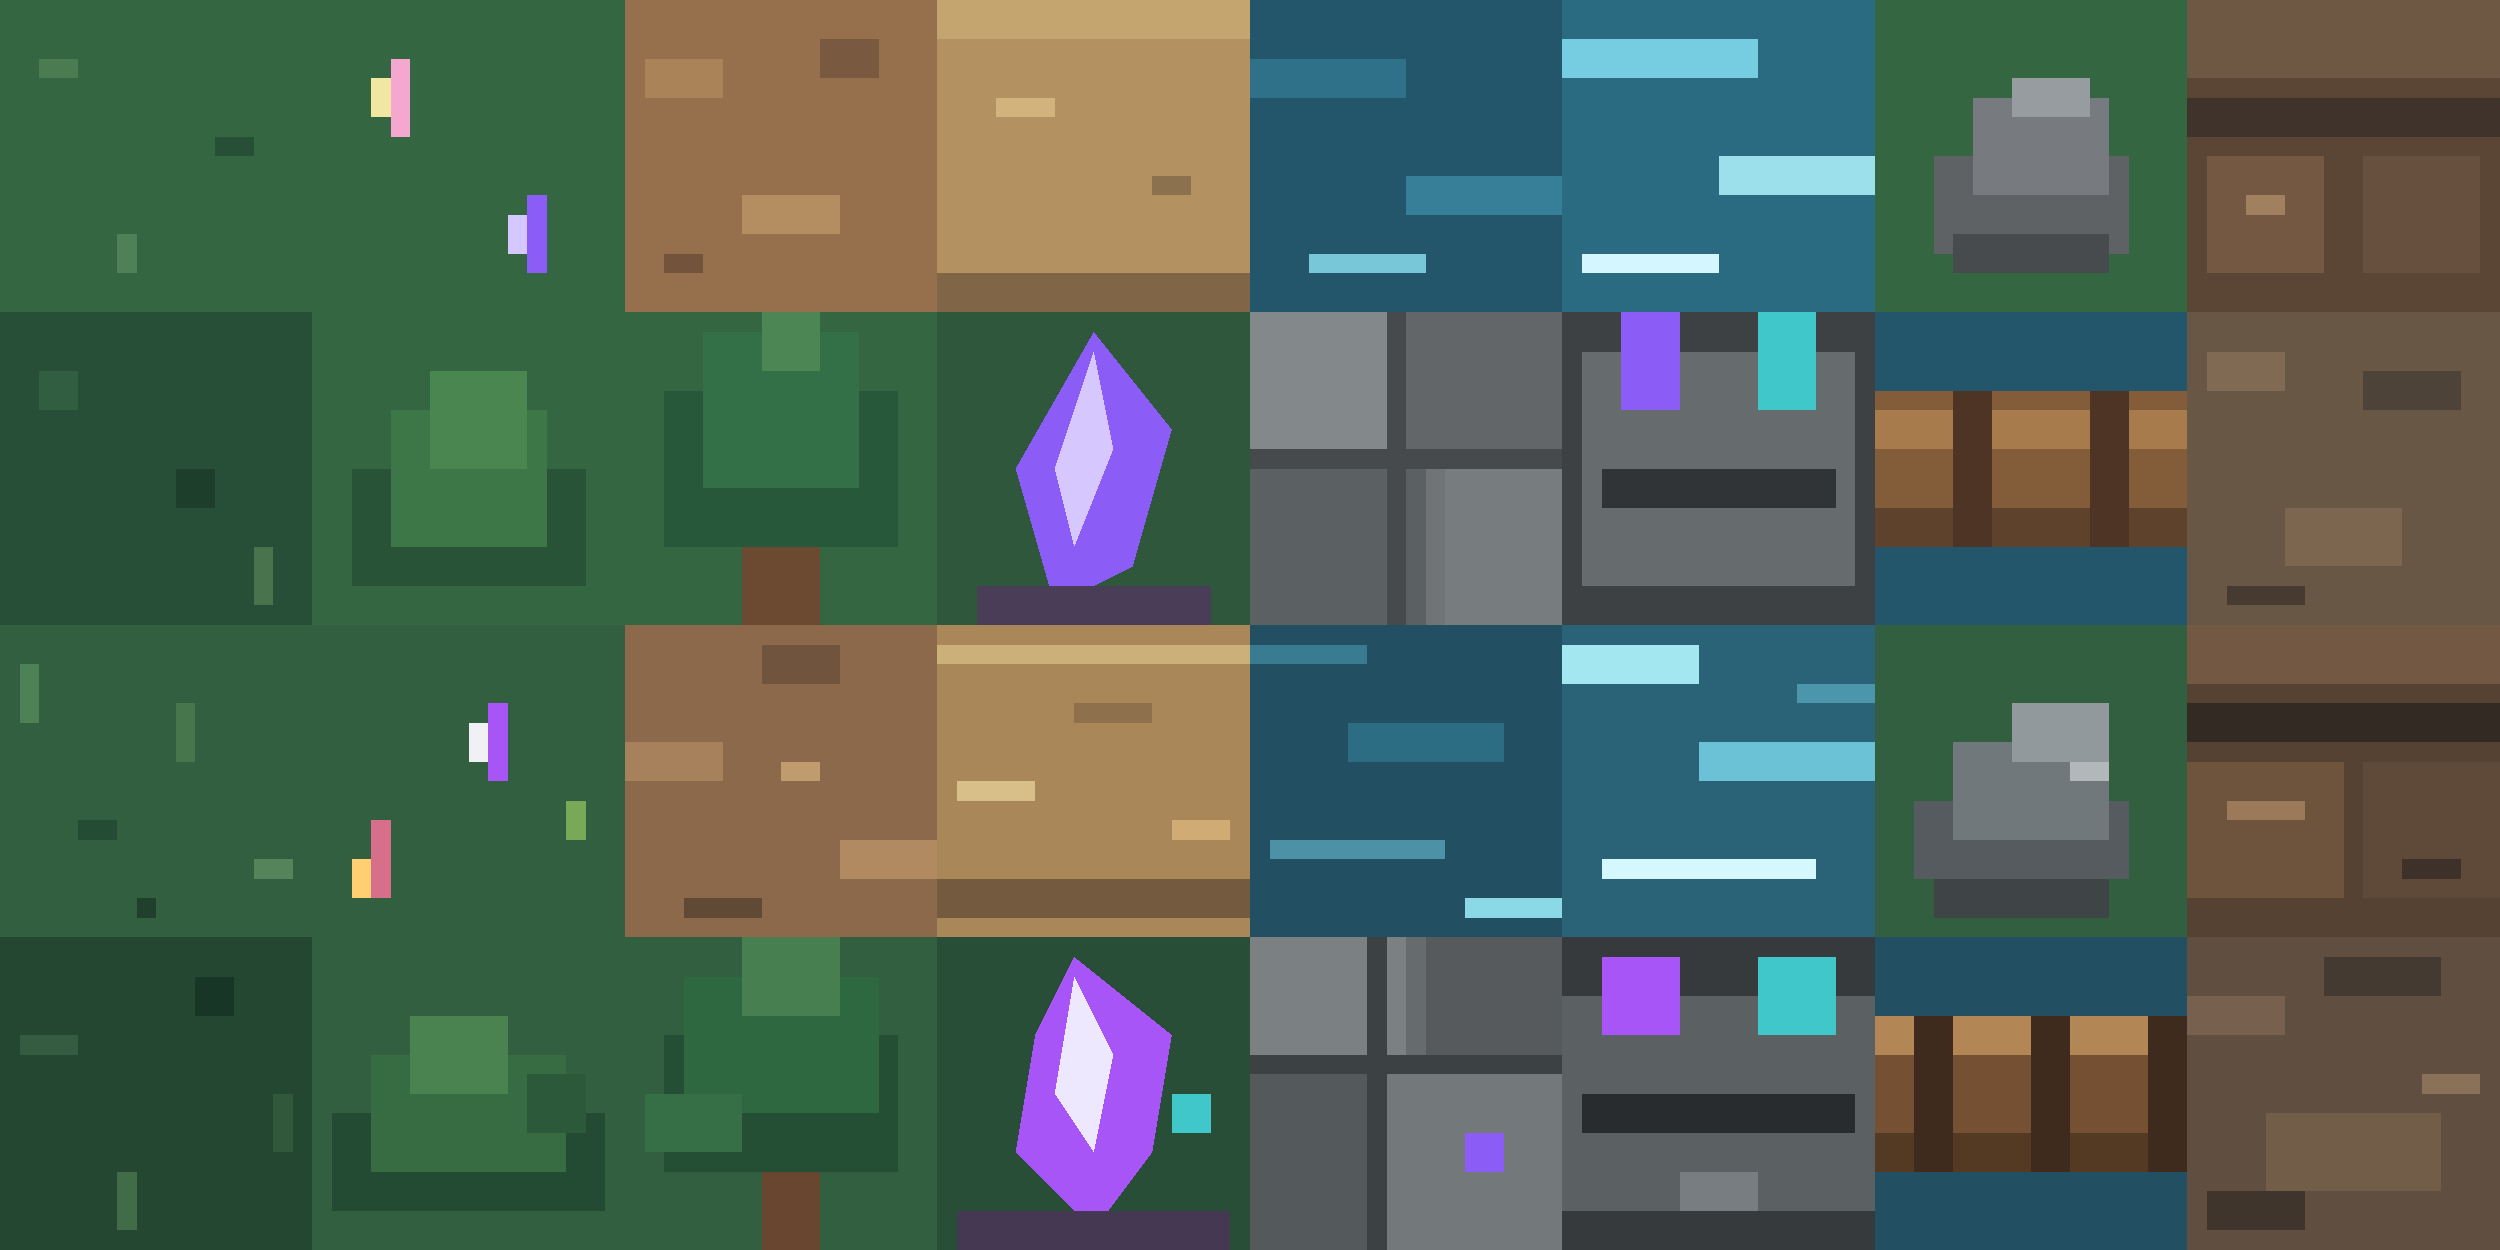
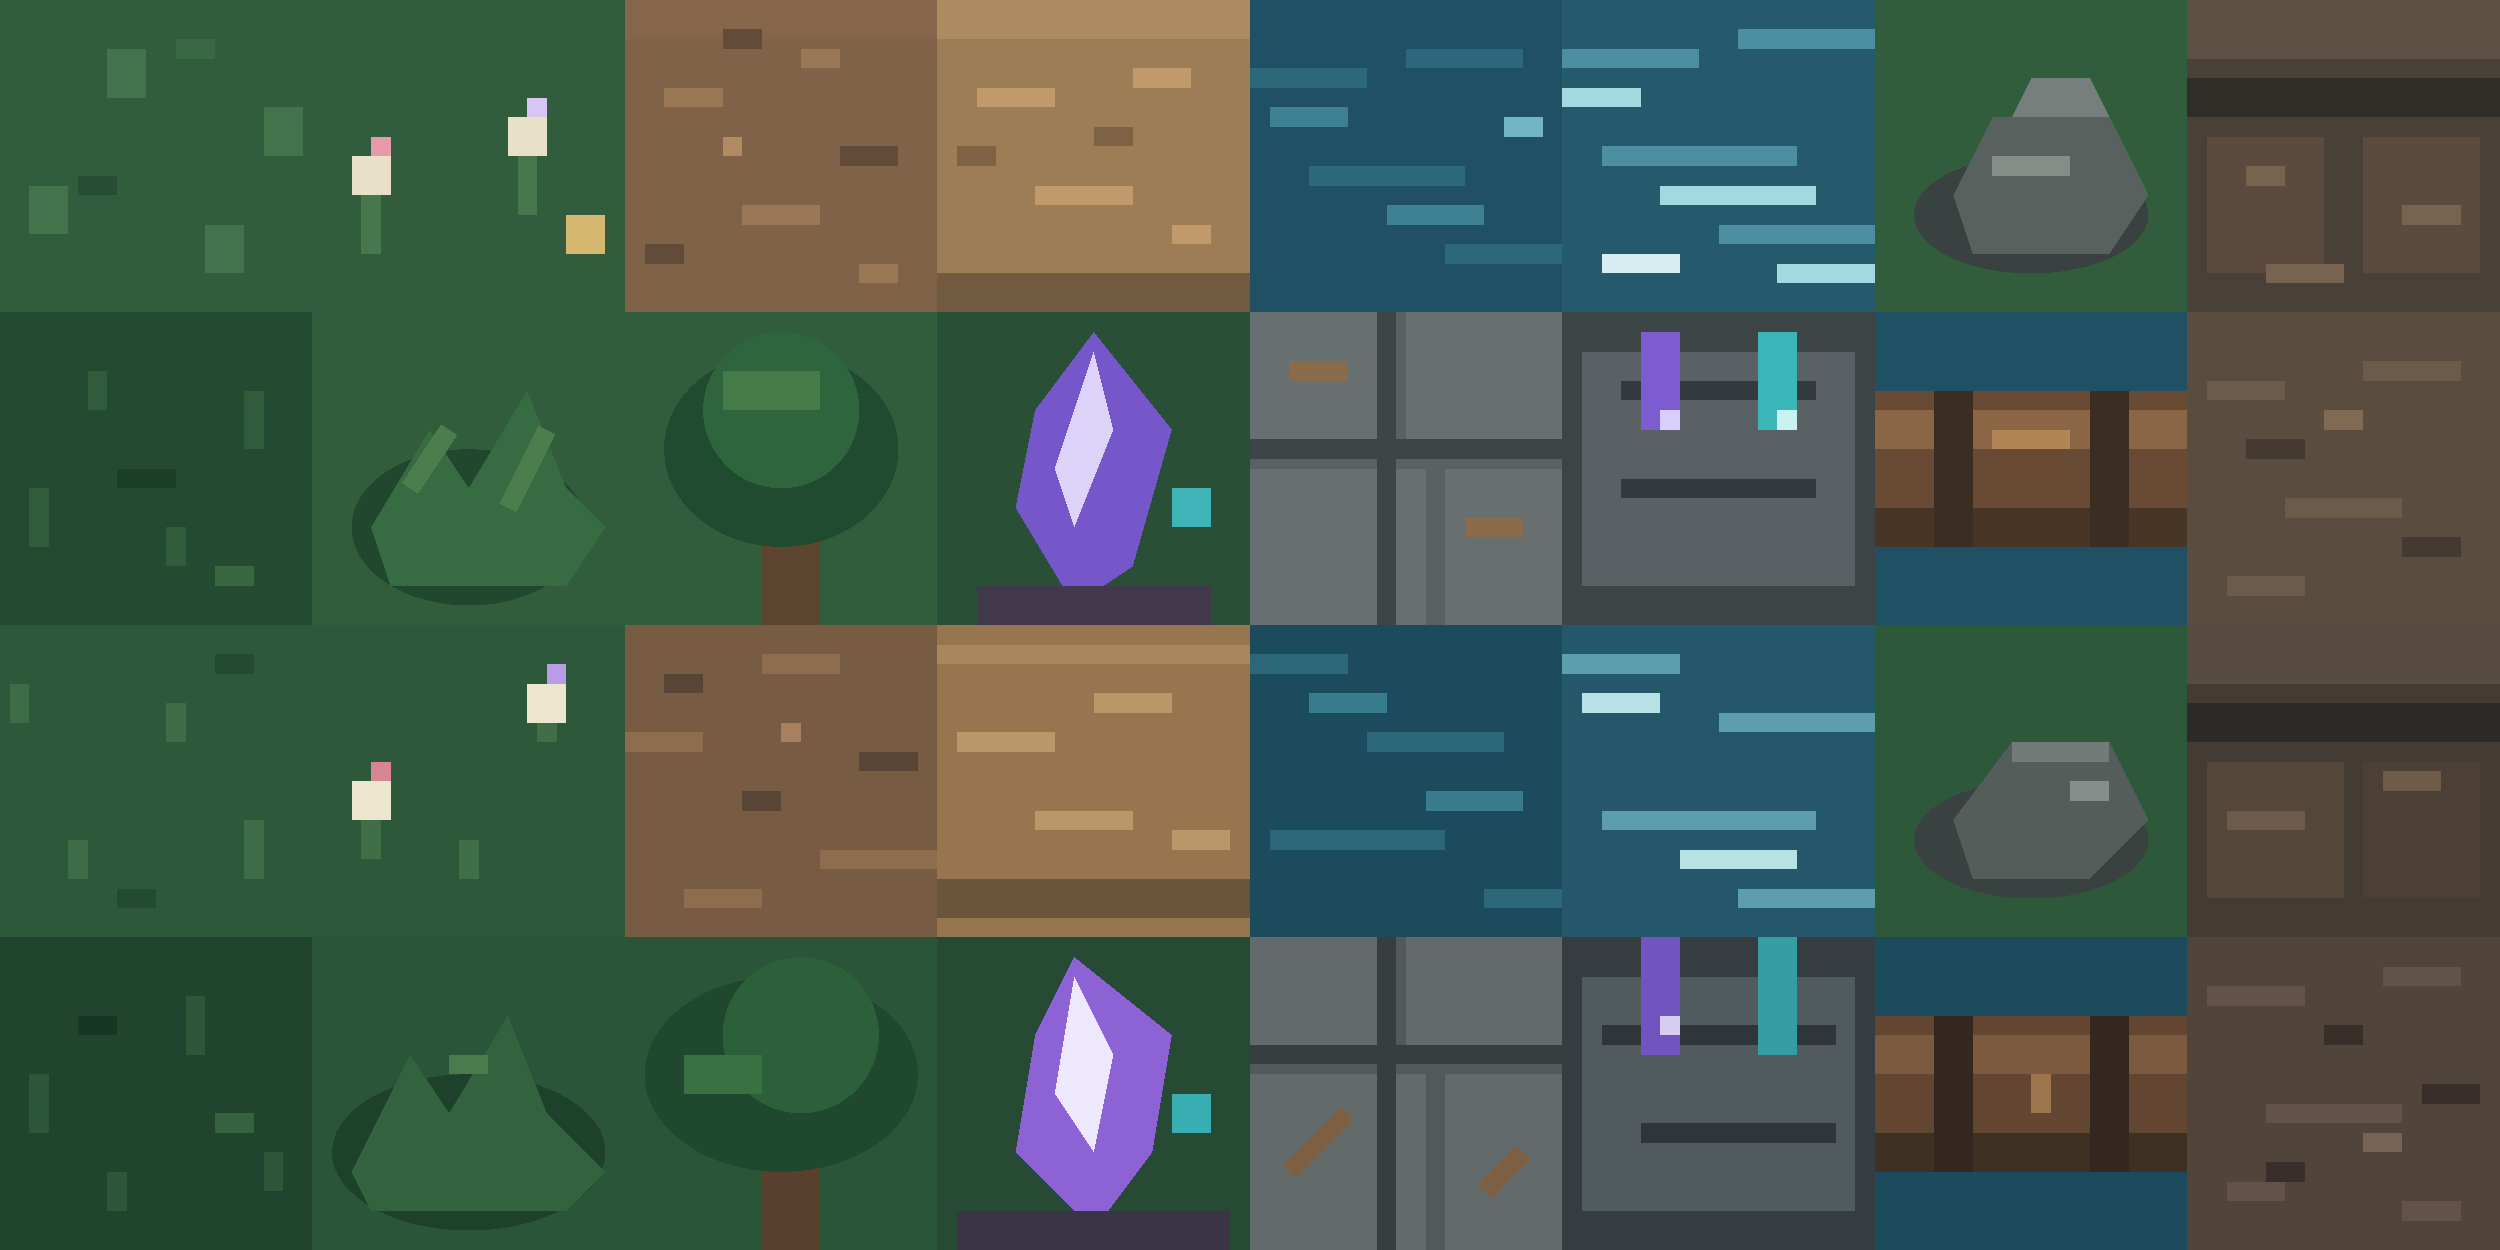
<svg xmlns="http://www.w3.org/2000/svg" width="128" height="64" viewBox="0 0 128 64" shape-rendering="crispEdges">
  <rect width="128" height="64" fill="#1c322d" />
  <g transform="translate(0 0)">
-     <rect width="16" height="16" fill="#356642" />
-     <rect x="2" y="3" width="2" height="1" fill="#4b7b51" />
-     <rect x="11" y="7" width="2" height="1" fill="#274f36" />
-     <rect x="6" y="12" width="1" height="2" fill="#4f8057" />
+     <rect width="16" height="16" fill="#315d3d" />
+     <path d="M2 12v-2h1v2M6 5V3h1v2M11 14v-2h1v2M14 8V6h1v2" stroke="#43734a" stroke-width="1" />
+     <rect x="4" y="9" width="2" height="1" fill="#284d34" />
+     <rect x="9" y="2" width="2" height="1" fill="#3a6842" />
  </g>
  <g transform="translate(16 0)">
-     <rect width="16" height="16" fill="#356642" />
-     <rect x="3" y="4" width="2" height="2" fill="#f0e7a3" />
-     <rect x="4" y="3" width="1" height="4" fill="#f4a7cf" />
-     <rect x="10" y="11" width="2" height="2" fill="#d5c7ff" />
-     <rect x="11" y="10" width="1" height="4" fill="#8b5cf6" />
+     <rect width="16" height="16" fill="#315d3d" />
+     <path d="M3 13v-3m8 1V8m3 5v-2" stroke="#47784d" stroke-width="1" />
+     <g fill="#e8e1c7">
+       <rect x="2" y="8" width="2" height="2" />
+       <rect x="10" y="6" width="2" height="2" />
+     </g>
+     <rect x="3" y="7" width="1" height="1" fill="#e79aaa" />
+     <rect x="11" y="5" width="1" height="1" fill="#d6c6f4" />
+     <rect x="13" y="11" width="2" height="2" fill="#d6b76f" />
  </g>
  <g transform="translate(32 0)">
-     <rect width="16" height="16" fill="#96704d" />
-     <rect x="1" y="3" width="4" height="2" fill="#aa8358" />
-     <rect x="10" y="2" width="3" height="2" fill="#79593f" />
-     <rect x="6" y="10" width="5" height="2" fill="#b48d60" />
-     <rect x="2" y="13" width="2" height="1" fill="#73533b" />
+     <rect width="16" height="16" fill="#806248" />
+     <rect x="0" y="0" width="16" height="2" fill="#886a4e" opacity=".55" />
+     <path d="M2 5h3M9 3h2M6 11h4M12 14h2" stroke="#9a7755" stroke-width="1" />
+     <path d="M1 13h2M11 8h3M5 2h2" stroke="#624b38" stroke-width="1" />
+     <rect x="5" y="7" width="1" height="1" fill="#b18b62" />
  </g>
  <g transform="translate(48 0)">
-     <rect width="16" height="16" fill="#b39161" />
-     <rect y="0" width="16" height="2" fill="#c4a46f" />
-     <rect y="14" width="16" height="2" fill="#806547" />
-     <rect x="3" y="5" width="3" height="1" fill="#d2b37e" />
-     <rect x="11" y="9" width="2" height="1" fill="#8c714f" />
+     <rect width="16" height="16" fill="#9d7d55" />
+     <rect y="0" width="16" height="2" fill="#ad8b60" />
+     <rect y="14" width="16" height="2" fill="#725a40" />
+     <path d="M2 5h4M10 4h3M5 10h5M12 12h2" stroke="#c09a6b" stroke-width="1" />
+     <path d="M1 8h2M8 7h2" stroke="#7d6246" stroke-width="1" />
  </g>
  <g transform="translate(64 0)">
-     <rect width="16" height="16" fill="#24566b" />
-     <rect x="0" y="3" width="8" height="2" fill="#2f7189" />
-     <rect x="8" y="9" width="8" height="2" fill="#377f98" />
-     <rect x="3" y="13" width="6" height="1" fill="#78c7d9" />
+     <rect width="16" height="16" fill="#205064" />
+     <path d="M0 4h6M8 3h6M3 9h8M10 13h6" stroke="#2c677b" stroke-width="1" />
+     <path d="M1 6h4M7 11h5" stroke="#3d8092" stroke-width="1" />
+     <rect x="13" y="6" width="2" height="1" fill="#72b5c4" />
  </g>
  <g transform="translate(80 0)">
-     <rect width="16" height="16" fill="#2b6b82" />
-     <rect x="0" y="2" width="10" height="2" fill="#76cce0" />
-     <rect x="8" y="8" width="8" height="2" fill="#9ce0eb" />
-     <rect x="1" y="13" width="7" height="1" fill="#d4f7ff" />
+     <rect width="16" height="16" fill="#255a6d" />
+     <path d="M0 3h7M9 2h7M2 8h10M8 12h8" stroke="#4b8fa0" stroke-width="1" />
+     <path d="M0 5h4M5 10h8M11 14h5" stroke="#a2d8df" stroke-width="1" />
+     <rect x="2" y="13" width="4" height="1" fill="#d6eef1" />
  </g>
  <g transform="translate(96 0)">
-     <rect width="16" height="16" fill="#356642" />
-     <rect x="3" y="8" width="10" height="5" fill="#5e6265" />
-     <rect x="5" y="5" width="7" height="5" fill="#777b80" />
-     <rect x="7" y="4" width="4" height="2" fill="#969ca0" />
-     <rect x="4" y="12" width="8" height="2" fill="#474b4d" />
+     <rect width="16" height="16" fill="#315d3d" />
+     <ellipse cx="8" cy="11" rx="6" ry="3" fill="#394240" />
+     <path d="M4 10l2-4h6l2 4-2 3H5z" fill="#59615f" />
+     <path d="M7 6h5l-1-2H8z" fill="#777f7c" />
+     <rect x="6" y="8" width="4" height="1" fill="#858d89" />
  </g>
  <g transform="translate(112 0)">
-     <rect width="16" height="16" fill="#5b4636" />
-     <rect width="16" height="4" fill="#6e5844" />
-     <rect y="5" width="16" height="2" fill="#3f332b" />
-     <rect x="1" y="8" width="6" height="6" fill="#745842" />
-     <rect x="9" y="8" width="6" height="6" fill="#67503d" />
-     <rect x="3" y="10" width="2" height="1" fill="#a0805e" />
+     <rect width="16" height="16" fill="#494038" />
+     <rect y="0" width="16" height="3" fill="#5e5144" />
+     <rect y="4" width="16" height="2" fill="#302d29" />
+     <path d="M1 7h6v7H1zM9 7h6v7H9z" fill="#5b4a3d" />
+     <path d="M3 9h2M11 11h3M4 14h4" stroke="#786350" stroke-width="1" />
  </g>
  <g transform="translate(0 16)">
-     <rect width="16" height="16" fill="#274e37" />
-     <rect x="2" y="3" width="2" height="2" fill="#315e41" />
-     <rect x="9" y="8" width="2" height="2" fill="#1e3e2c" />
-     <rect x="13" y="12" width="1" height="3" fill="#49734d" />
+     <rect width="16" height="16" fill="#254a32" />
+     <path d="M2 12V9m3-4V3m4 10v-2m4-4V4" stroke="#315c3b" stroke-width="1" />
+     <rect x="6" y="8" width="3" height="1" fill="#1c3d2a" />
+     <rect x="11" y="13" width="2" height="1" fill="#396742" />
  </g>
  <g transform="translate(16 16)">
-     <rect width="16" height="16" fill="#356642" />
-     <rect x="2" y="8" width="12" height="6" fill="#285337" />
-     <rect x="4" y="5" width="8" height="7" fill="#3d7647" />
-     <rect x="6" y="3" width="5" height="5" fill="#4a8750" />
+     <rect width="16" height="16" fill="#315d3d" />
+     <ellipse cx="8" cy="11" rx="6" ry="4" fill="#21472f" />
+     <path d="M3 11l3-5 2 3 3-5 2 5 2 2-2 3H4z" fill="#376b42" />
+     <path d="M5 9l2-3m3 4l2-4" stroke="#4b7d4d" stroke-width="1" />
  </g>
  <g transform="translate(32 16)">
-     <rect width="16" height="16" fill="#356642" />
-     <rect x="6" y="9" width="4" height="7" fill="#6b4a31" />
-     <rect x="2" y="4" width="12" height="8" fill="#28583a" />
-     <rect x="4" y="1" width="8" height="8" fill="#337047" />
-     <rect x="7" y="0" width="3" height="3" fill="#4c8655" />
+     <rect width="16" height="16" fill="#315d3d" />
+     <rect x="7" y="9" width="3" height="7" fill="#5d442f" />
+     <ellipse cx="8" cy="7" rx="6" ry="5" fill="#214b31" />
+     <ellipse cx="8" cy="5" rx="4" ry="4" fill="#2f653d" />
+     <rect x="5" y="3" width="5" height="2" fill="#447b49" />
  </g>
  <g transform="translate(48 16)">
-     <rect width="16" height="16" fill="#2f573c" />
-     <polygon points="8,1 12,6 10,13 6,15 4,8" fill="#8b5cf6" />
-     <polygon points="8,2 9,7 7,12 6,8" fill="#d7c7ff" />
-     <rect x="2" y="14" width="12" height="2" fill="#493d58" />
+     <rect width="16" height="16" fill="#294f37" />
+     <polygon points="8,1 12,6 10,13 7,15 4,10 5,5" fill="#7657c9" />
+     <polygon points="8,2 9,6 7,11 6,8" fill="#ddd3f8" />
+     <rect x="12" y="9" width="2" height="2" fill="#3fb4b8" />
+     <rect x="2" y="14" width="12" height="2" fill="#41394b" />
  </g>
  <g transform="translate(64 16)">
-     <rect width="16" height="16" fill="#707476" />
-     <rect x="0" y="0" width="7" height="7" fill="#83888a" />
-     <rect x="8" y="0" width="8" height="7" fill="#626668" />
-     <rect x="0" y="8" width="9" height="8" fill="#5b6062" />
-     <rect x="10" y="8" width="6" height="8" fill="#777c7e" />
-     <rect x="7" width="1" height="16" fill="#464a4c" />
-     <rect y="7" width="16" height="1" fill="#464a4c" />
+     <rect width="16" height="16" fill="#596163" />
+     <path d="M0 0h7v7H0zM8 0h8v7H8zM0 8h9v8H0zM10 8h6v8h-6z" fill="#676f70" />
+     <path d="M7 0v16M0 7h16" stroke="#3e4546" stroke-width="1" />
+     <path d="M2 3h3M11 11h3" stroke="#8a6c4a" stroke-width="1" />
  </g>
  <g transform="translate(80 16)">
-     <rect width="16" height="16" fill="#3e4143" />
-     <rect x="1" y="2" width="14" height="12" fill="#666b6e" />
-     <rect x="3" y="0" width="3" height="5" fill="#8b5cf6" />
-     <rect x="10" y="0" width="3" height="5" fill="#3fc7c9" />
-     <rect x="2" y="8" width="12" height="2" fill="#303436" />
+     <rect width="16" height="16" fill="#3d4446" />
+     <rect x="1" y="2" width="14" height="12" fill="#596165" />
+     <path d="M3 4h10M3 9h10" stroke="#343b3e" stroke-width="1" />
+     <rect x="4" y="1" width="2" height="5" fill="#7d5bd0" />
+     <rect x="10" y="1" width="2" height="5" fill="#3bb6b8" />
+     <rect x="5" y="5" width="1" height="1" fill="#d8ceff" />
+     <rect x="11" y="5" width="1" height="1" fill="#c8f1ef" />
  </g>
  <g transform="translate(96 16)">
-     <rect width="16" height="16" fill="#24566b" />
-     <rect x="0" y="4" width="16" height="8" fill="#835c39" />
-     <rect y="5" width="16" height="2" fill="#a87b4d" />
-     <rect y="10" width="16" height="2" fill="#5f422c" />
-     <rect x="4" y="4" width="2" height="8" fill="#4d3424" />
-     <rect x="11" y="4" width="2" height="8" fill="#4d3424" />
+     <rect width="16" height="16" fill="#205064" />
+     <rect y="4" width="16" height="8" fill="#694b35" />
+     <rect y="5" width="16" height="2" fill="#8b6645" />
+     <rect y="10" width="16" height="2" fill="#493525" />
+     <rect x="3" y="4" width="2" height="8" fill="#3b2d22" />
+     <rect x="11" y="4" width="2" height="8" fill="#3b2d22" />
+     <rect x="6" y="6" width="4" height="1" fill="#b18556" />
  </g>
  <g transform="translate(112 16)">
-     <rect width="16" height="16" fill="#695746" />
-     <rect x="1" y="2" width="4" height="2" fill="#806a54" />
-     <rect x="9" y="3" width="5" height="2" fill="#4e4338" />
-     <rect x="5" y="10" width="6" height="3" fill="#7c6650" />
-     <rect x="2" y="14" width="4" height="1" fill="#463a31" />
+     <rect width="16" height="16" fill="#5b4c40" />
+     <path d="M1 4h4M9 3h5M5 10h6M2 14h4" stroke="#6d5b4a" stroke-width="1" />
+     <path d="M3 7h3M11 12h3" stroke="#443a32" stroke-width="1" />
+     <rect x="7" y="5" width="2" height="1" fill="#806a53" />
  </g>
  <g transform="translate(0 32)">
-     <rect width="16" height="16" fill="#315f3f" />
-     <rect x="1" y="2" width="1" height="3" fill="#4d8256" />
-     <rect x="4" y="10" width="2" height="1" fill="#244c34" />
-     <rect x="9" y="4" width="1" height="3" fill="#47764d" />
-     <rect x="13" y="12" width="2" height="1" fill="#56845a" />
-     <rect x="7" y="14" width="1" height="1" fill="#203f2d" />
+     <rect width="16" height="16" fill="#2e583a" />
+     <path d="M1 5v-2m3 10v-2m5-5V4m4 9v-3" stroke="#3d6c46" stroke-width="1" />
+     <path d="M6 14h2M11 2h2" stroke="#244a31" stroke-width="1" />
  </g>
  <g transform="translate(16 32)">
-     <rect width="16" height="16" fill="#315f3f" />
-     <rect x="2" y="12" width="2" height="2" fill="#ffcf72" />
-     <rect x="3" y="10" width="1" height="4" fill="#d76f8a" />
-     <rect x="8" y="5" width="2" height="2" fill="#f0f0f5" />
-     <rect x="9" y="4" width="1" height="4" fill="#a855f7" />
-     <rect x="13" y="9" width="1" height="2" fill="#79a957" />
+     <rect width="16" height="16" fill="#2e583a" />
+     <path d="M3 12V9m5 4v-2m4-5V4" stroke="#406f47" stroke-width="1" />
+     <g fill="#ede6cf">
+       <rect x="2" y="8" width="2" height="2" />
+       <rect x="11" y="3" width="2" height="2" />
+     </g>
+     <rect x="3" y="7" width="1" height="1" fill="#d78595" />
+     <rect x="12" y="2" width="1" height="1" fill="#b99be8" />
  </g>
  <g transform="translate(32 32)">
-     <rect width="16" height="16" fill="#8d694b" />
-     <rect x="0" y="6" width="5" height="2" fill="#a7815b" />
-     <rect x="7" y="1" width="4" height="2" fill="#71543d" />
-     <rect x="11" y="11" width="5" height="2" fill="#b18a62" />
-     <rect x="3" y="14" width="4" height="1" fill="#604935" />
-     <rect x="8" y="7" width="2" height="1" fill="#c09b6e" />
+     <rect width="16" height="16" fill="#785b43" />
+     <path d="M0 6h4M7 2h4M10 12h6M3 14h4" stroke="#8e6c4e" stroke-width="1" />
+     <path d="M2 3h2M12 7h3M6 9h2" stroke="#594535" stroke-width="1" />
+     <rect x="8" y="5" width="1" height="1" fill="#a7815d" />
  </g>
  <g transform="translate(48 32)">
-     <rect width="16" height="16" fill="#aa8759" />
-     <rect y="1" width="16" height="1" fill="#ccb079" />
-     <rect y="13" width="16" height="2" fill="#745b40" />
-     <rect x="1" y="8" width="4" height="1" fill="#d8be89" />
-     <rect x="7" y="4" width="4" height="1" fill="#8e704d" />
-     <rect x="12" y="10" width="3" height="1" fill="#d0ac74" />
+     <rect width="16" height="16" fill="#96754f" />
+     <rect y="1" width="16" height="1" fill="#a9875d" />
+     <rect y="13" width="16" height="2" fill="#6b543c" />
+     <path d="M1 6h5M8 4h4M5 10h5M12 11h3" stroke="#b99768" stroke-width="1" />
  </g>
  <g transform="translate(64 32)">
-     <rect width="16" height="16" fill="#234f63" />
-     <rect x="0" y="1" width="6" height="1" fill="#397b91" />
-     <rect x="5" y="5" width="8" height="2" fill="#2d6d84" />
-     <rect x="1" y="11" width="9" height="1" fill="#4c91a5" />
-     <rect x="11" y="14" width="5" height="1" fill="#8bd8e7" />
+     <rect width="16" height="16" fill="#1d4b5e" />
+     <path d="M0 2h5M6 6h7M1 11h9M12 14h4" stroke="#2b6679" stroke-width="1" />
+     <path d="M3 4h4M9 9h5" stroke="#397c8d" stroke-width="1" />
  </g>
  <g transform="translate(80 32)">
-     <rect width="16" height="16" fill="#2a6378" />
-     <rect x="0" y="1" width="7" height="2" fill="#a3e7f0" />
-     <rect x="7" y="6" width="9" height="2" fill="#6bc1d5" />
-     <rect x="2" y="12" width="11" height="1" fill="#d5f8ff" />
-     <rect x="12" y="3" width="4" height="1" fill="#4b96aa" />
+     <rect width="16" height="16" fill="#24576a" />
+     <path d="M0 2h6M8 5h8M2 10h11M9 14h7" stroke="#5d9eac" stroke-width="1" />
+     <path d="M1 4h4M6 12h6" stroke="#b8e1e5" stroke-width="1" />
  </g>
  <g transform="translate(96 32)">
-     <rect width="16" height="16" fill="#315f3f" />
-     <rect x="2" y="9" width="11" height="4" fill="#565b5f" />
-     <rect x="4" y="6" width="8" height="5" fill="#71787b" />
-     <rect x="7" y="4" width="5" height="3" fill="#92999c" />
-     <rect x="3" y="13" width="9" height="2" fill="#3f4446" />
-     <rect x="10" y="7" width="2" height="1" fill="#b2b8ba" />
+     <rect width="16" height="16" fill="#2e583a" />
+     <ellipse cx="8" cy="11" rx="6" ry="3" fill="#3a4241" />
+     <path d="M4 10l3-4h5l2 4-3 3H5z" fill="#545d5a" />
+     <rect x="7" y="6" width="5" height="1" fill="#737b78" />
+     <rect x="10" y="8" width="2" height="1" fill="#858e8a" />
  </g>
  <g transform="translate(112 32)">
-     <rect width="16" height="16" fill="#554232" />
-     <rect width="16" height="3" fill="#735943" />
-     <rect y="4" width="16" height="2" fill="#332a24" />
-     <rect x="0" y="7" width="8" height="7" fill="#6e533d" />
-     <rect x="9" y="7" width="7" height="7" fill="#5f4938" />
-     <rect x="2" y="9" width="4" height="1" fill="#9c7959" />
-     <rect x="11" y="12" width="3" height="1" fill="#3e3129" />
+     <rect width="16" height="16" fill="#433b34" />
+     <rect y="0" width="16" height="3" fill="#584b40" />
+     <rect y="4" width="16" height="2" fill="#2d2926" />
+     <rect x="1" y="7" width="7" height="7" fill="#55463a" />
+     <rect x="9" y="7" width="6" height="7" fill="#4c4036" />
+     <path d="M2 10h4M10 8h3" stroke="#6d5a49" stroke-width="1" />
  </g>
  <g transform="translate(0 48)">
-     <rect width="16" height="16" fill="#234731" />
-     <rect x="1" y="5" width="3" height="1" fill="#355c40" />
-     <rect x="6" y="12" width="1" height="3" fill="#426c48" />
-     <rect x="10" y="2" width="2" height="2" fill="#183626" />
-     <rect x="14" y="8" width="1" height="3" fill="#31583b" />
+     <rect width="16" height="16" fill="#21442e" />
+     <path d="M2 10V7m4 7v-2m4-6V3m4 10v-2" stroke="#2d5738" stroke-width="1" />
+     <rect x="4" y="4" width="2" height="1" fill="#173724" />
+     <rect x="11" y="9" width="2" height="1" fill="#37623f" />
  </g>
  <g transform="translate(16 48)">
-     <rect width="16" height="16" fill="#315f3f" />
-     <rect x="1" y="9" width="14" height="5" fill="#234a32" />
-     <rect x="3" y="6" width="10" height="6" fill="#376b42" />
-     <rect x="5" y="4" width="5" height="4" fill="#4b8350" />
-     <rect x="11" y="7" width="3" height="3" fill="#2b5939" />
+     <rect width="16" height="16" fill="#2b5538" />
+     <ellipse cx="8" cy="11" rx="7" ry="4" fill="#1d412b" />
+     <path d="M2 12l3-6 2 3 3-5 2 5 3 3-2 2H3z" fill="#32633e" />
+     <rect x="7" y="6" width="2" height="1" fill="#4b7b4d" />
  </g>
  <g transform="translate(32 48)">
-     <rect width="16" height="16" fill="#315f3f" />
-     <rect x="7" y="8" width="3" height="8" fill="#69462f" />
-     <rect x="2" y="5" width="12" height="7" fill="#244f35" />
-     <rect x="3" y="2" width="10" height="7" fill="#2e6841" />
-     <rect x="6" y="0" width="5" height="4" fill="#477f50" />
-     <rect x="1" y="8" width="5" height="3" fill="#366f45" />
+     <rect width="16" height="16" fill="#2b5538" />
+     <rect x="7" y="8" width="3" height="8" fill="#59402d" />
+     <ellipse cx="8" cy="7" rx="7" ry="5" fill="#20482f" />
+     <ellipse cx="9" cy="5" rx="4" ry="4" fill="#2c603a" />
+     <rect x="3" y="6" width="4" height="2" fill="#397143" />
  </g>
  <g transform="translate(48 48)">
-     <rect width="16" height="16" fill="#294e38" />
-     <polygon points="7,1 12,5 11,11 8,15 4,11 5,5" fill="#a855f7" />
+     <rect width="16" height="16" fill="#264a34" />
+     <polygon points="7,1 12,5 11,11 8,15 4,11 5,5" fill="#8c62d4" />
    <polygon points="7,2 9,6 8,11 6,8" fill="#eee8ff" />
-     <rect x="1" y="14" width="14" height="2" fill="#443853" />
-     <rect x="12" y="8" width="2" height="2" fill="#3fc7c9" />
+     <rect x="12" y="8" width="2" height="2" fill="#38aeb2" />
+     <rect x="1" y="14" width="14" height="2" fill="#3b3445" />
  </g>
  <g transform="translate(64 48)">
-     <rect width="16" height="16" fill="#666b6d" />
-     <rect x="0" y="0" width="8" height="6" fill="#7b8082" />
-     <rect x="9" y="0" width="7" height="6" fill="#565a5c" />
-     <rect x="0" y="7" width="6" height="9" fill="#54595b" />
-     <rect x="7" y="7" width="9" height="9" fill="#73787a" />
-     <rect x="6" width="1" height="16" fill="#3c4143" />
-     <rect y="6" width="16" height="1" fill="#3c4143" />
-     <rect x="11" y="10" width="2" height="2" fill="#8b5cf6" />
+     <rect width="16" height="16" fill="#51595b" />
+     <path d="M0 0h7v6H0zM8 0h8v6H8zM0 7h9v9H0zM10 7h6v9h-6z" fill="#626a6b" />
+     <path d="M7 0v16M0 6h16" stroke="#373e40" stroke-width="1" />
+     <path d="M2 12l3-3m7 4l2-2" stroke="#7d6044" stroke-width="1" />
  </g>
  <g transform="translate(80 48)">
-     <rect width="16" height="16" fill="#373a3c" />
-     <rect x="0" y="3" width="16" height="11" fill="#5b6063" />
-     <rect x="2" y="1" width="4" height="4" fill="#a855f7" />
-     <rect x="10" y="1" width="4" height="4" fill="#3fc7c9" />
-     <rect x="1" y="8" width="14" height="2" fill="#282c2e" />
-     <rect x="6" y="12" width="4" height="2" fill="#777d80" />
+     <rect width="16" height="16" fill="#363d40" />
+     <rect x="1" y="2" width="14" height="12" fill="#515a5d" />
+     <path d="M2 5h12M4 10h10" stroke="#2f3538" stroke-width="1" />
+     <rect x="4" y="0" width="2" height="6" fill="#7254c0" />
+     <rect x="10" y="0" width="2" height="6" fill="#349ea2" />
+     <rect x="5" y="4" width="1" height="1" fill="#d6cdf1" />
  </g>
  <g transform="translate(96 48)">
-     <rect width="16" height="16" fill="#234f63" />
-     <rect x="0" y="4" width="16" height="8" fill="#765033" />
-     <rect y="4" width="16" height="2" fill="#b38655" />
-     <rect y="10" width="16" height="2" fill="#543923" />
-     <rect x="2" y="4" width="2" height="8" fill="#3f2b1d" />
-     <rect x="8" y="4" width="2" height="8" fill="#3f2b1d" />
-     <rect x="14" y="4" width="2" height="8" fill="#3f2b1d" />
+     <rect width="16" height="16" fill="#1d4b5e" />
+     <rect y="4" width="16" height="8" fill="#624631" />
+     <rect y="5" width="16" height="2" fill="#7c5a3f" />
+     <rect y="10" width="16" height="2" fill="#3f3024" />
+     <rect x="3" y="4" width="2" height="8" fill="#33271f" />
+     <rect x="11" y="4" width="2" height="8" fill="#33271f" />
+     <rect x="8" y="7" width="1" height="2" fill="#9c754d" />
  </g>
  <g transform="translate(112 48)">
-     <rect width="16" height="16" fill="#604f40" />
-     <rect x="0" y="3" width="5" height="2" fill="#77614e" />
-     <rect x="7" y="1" width="6" height="2" fill="#443a31" />
-     <rect x="4" y="9" width="9" height="4" fill="#725d49" />
-     <rect x="1" y="13" width="5" height="2" fill="#40352d" />
-     <rect x="12" y="7" width="3" height="1" fill="#8a7258" />
+     <rect width="16" height="16" fill="#51443a" />
+     <path d="M1 3h5M10 2h4M4 9h7M2 13h3M11 14h3" stroke="#625247" stroke-width="1" />
+     <path d="M7 5h2M12 8h3M4 12h2" stroke="#392f2a" stroke-width="1" />
+     <rect x="9" y="10" width="2" height="1" fill="#776354" />
  </g>
</svg>
